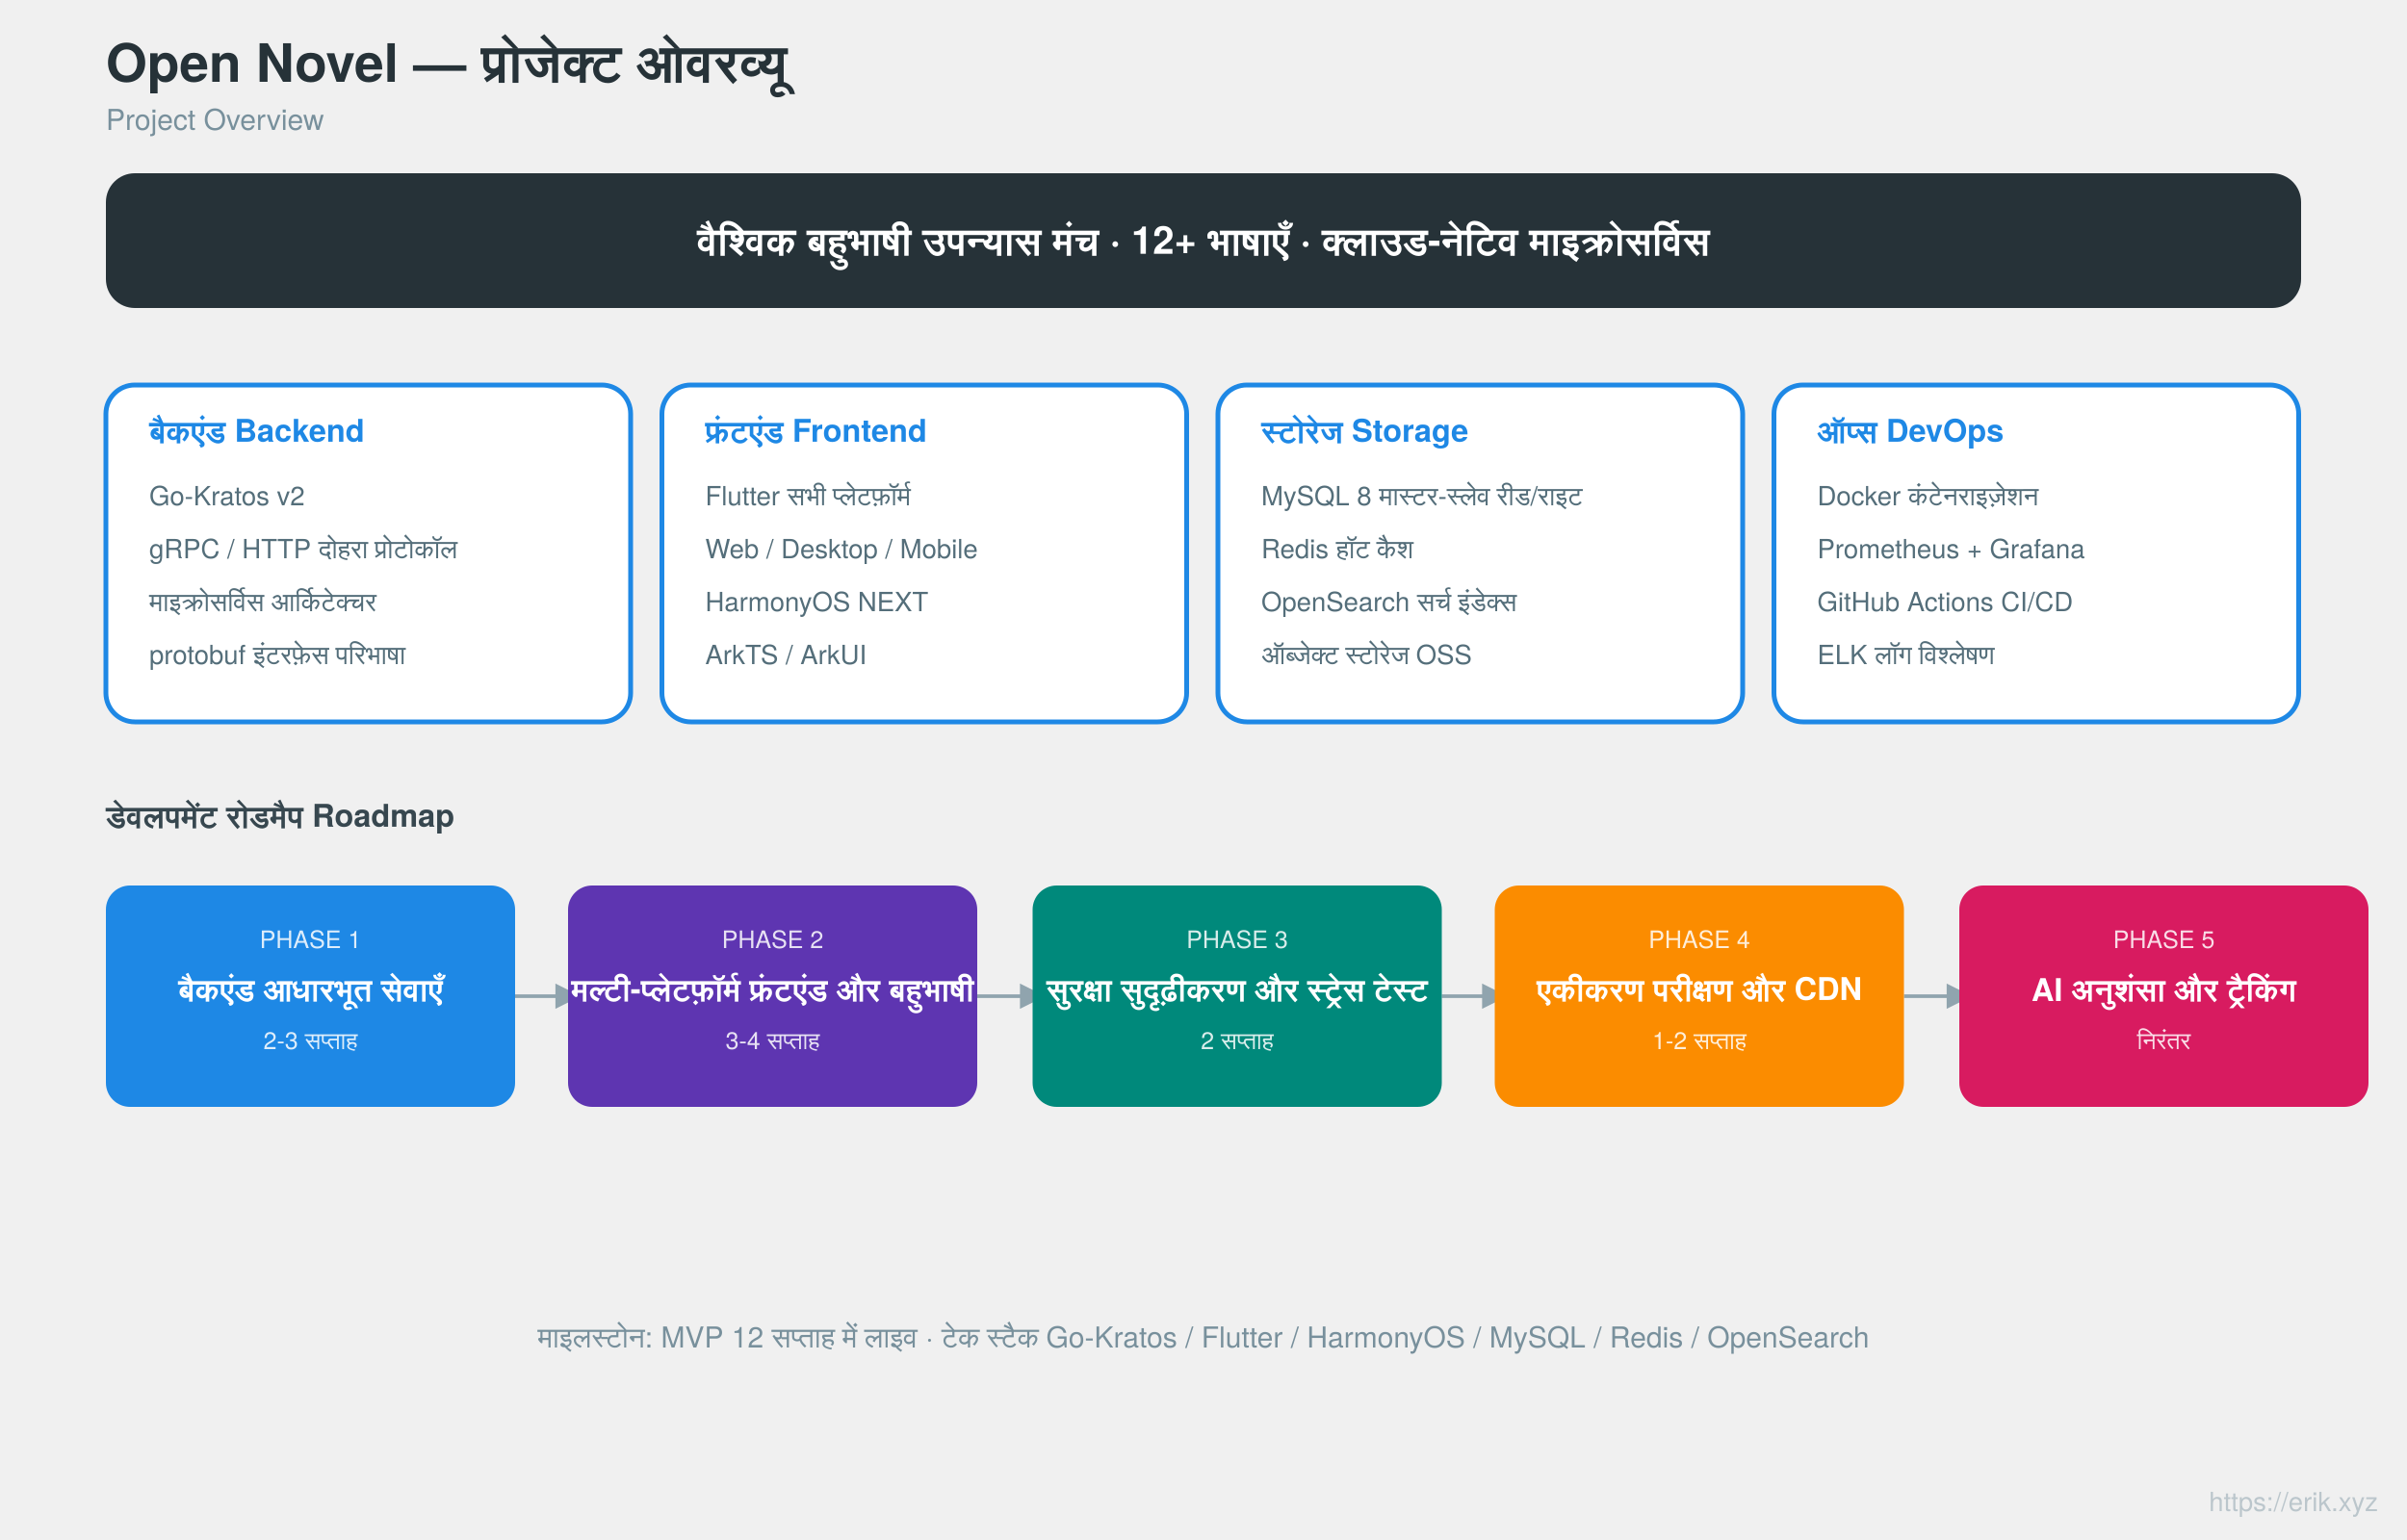
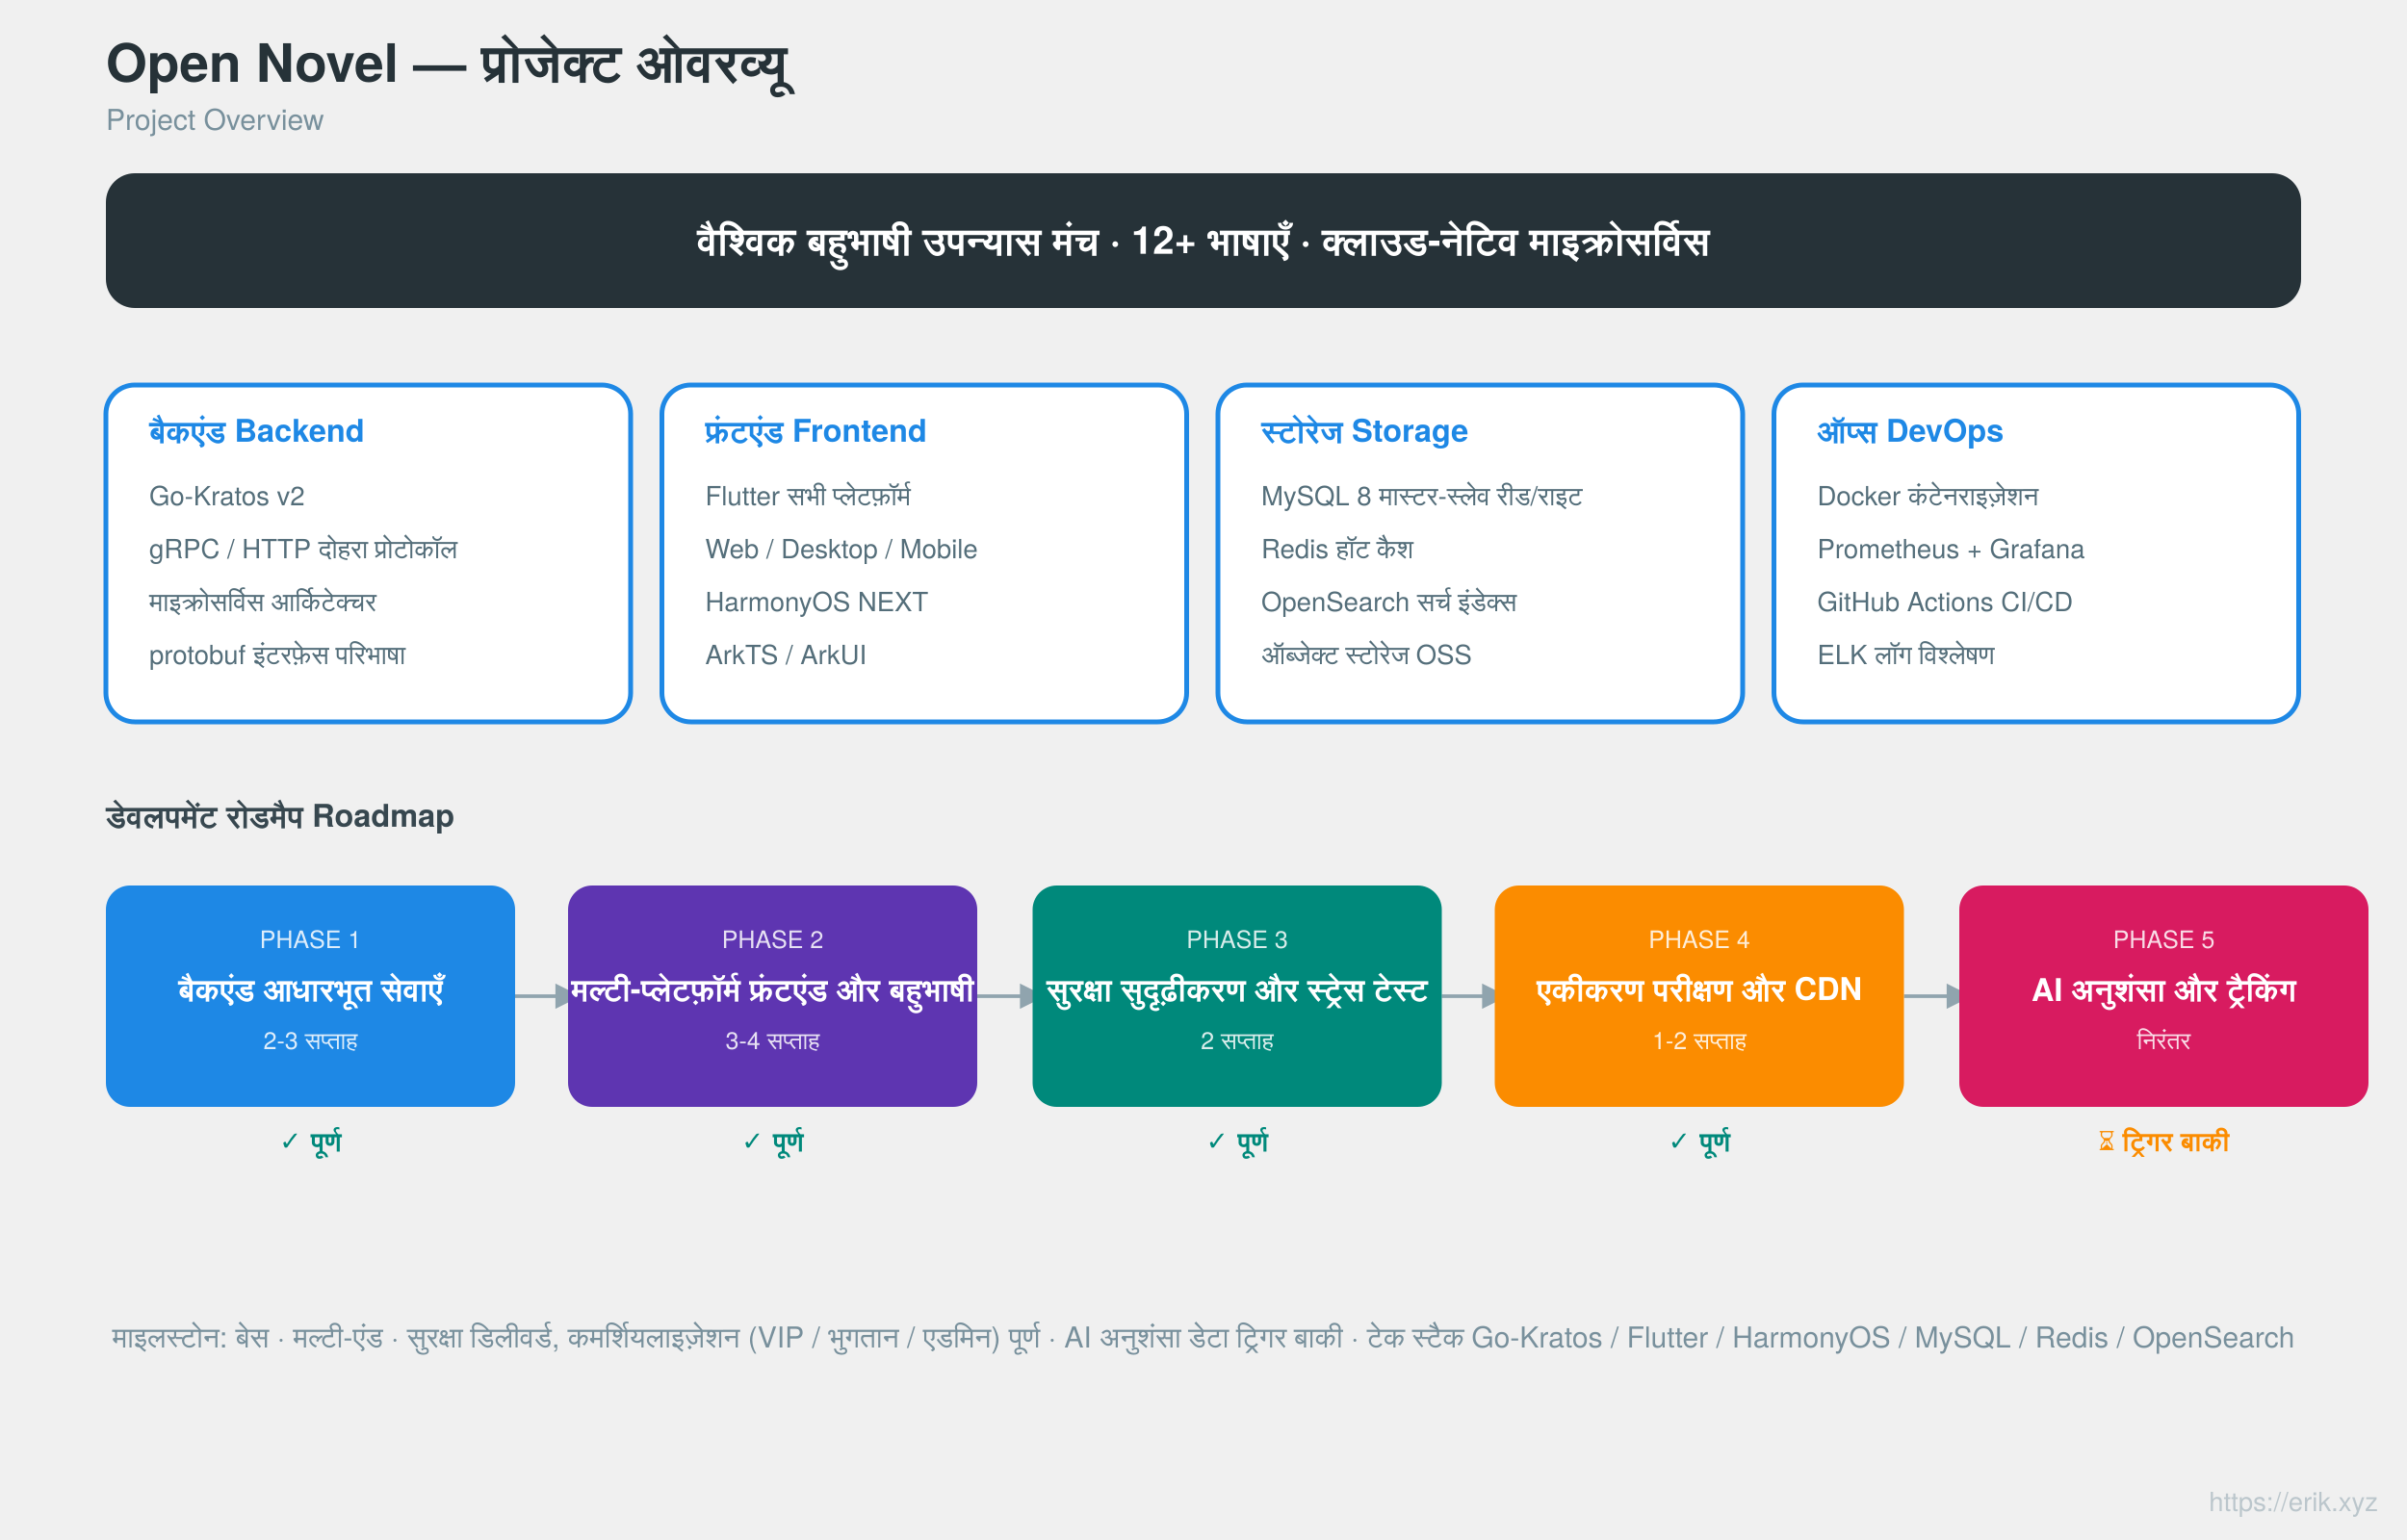
<svg xmlns="http://www.w3.org/2000/svg" width="1000" height="640" viewBox="0 0 1000 640" font-family="'PingFang SC','Microsoft YaHei','Helvetica Neue',sans-serif">
  <defs>
    <marker id="arrow" viewBox="0 0 10 10" refX="5" refY="5" markerWidth="7" markerHeight="7" orient="auto-start-reverse">
      <path d="M 0 0 L 10 5 L 0 10 z" fill="#90a4ae" />
    </marker>
  </defs>
  <text x="44" y="34" font-size="22" font-weight="700" fill="#263238">Open Novel — प्रोजेक्ट ओवरव्यू</text>
  <text x="44" y="54" font-size="12" fill="#78909c">Project Overview</text>
  <rect x="44" y="72" width="912" height="56" rx="12" fill="#263238" />
  <text x="500" y="106" font-size="16" font-weight="600" fill="#ffffff" text-anchor="middle">वैश्विक बहुभाषी उपन्यास मंच · 12+ भाषाएँ · क्लाउड-नेटिव माइक्रोसर्विस</text>
  <g>
    <rect x="44" y="160" width="218" height="140" rx="12" fill="#ffffff" stroke="#1e88e5" stroke-width="2" />
    <text x="62" y="184" font-size="13" font-weight="700" fill="#1e88e5">बैकएंड Backend</text>
    <text x="62" y="210" font-size="11" fill="#546e7a">Go-Kratos v2</text>
    <text x="62" y="232" font-size="11" fill="#546e7a">gRPC / HTTP दोहरा प्रोटोकॉल</text>
    <text x="62" y="254" font-size="11" fill="#546e7a">माइक्रोसर्विस आर्किटेक्चर</text>
    <text x="62" y="276" font-size="11" fill="#546e7a">protobuf इंटरफ़ेस परिभाषा</text>
  </g>
  <g>
    <rect x="275" y="160" width="218" height="140" rx="12" fill="#ffffff" stroke="#1e88e5" stroke-width="2" />
    <text x="293" y="184" font-size="13" font-weight="700" fill="#1e88e5">फ्रंटएंड Frontend</text>
    <text x="293" y="210" font-size="11" fill="#546e7a">Flutter सभी प्लेटफ़ॉर्म</text>
    <text x="293" y="232" font-size="11" fill="#546e7a">Web / Desktop / Mobile</text>
    <text x="293" y="254" font-size="11" fill="#546e7a">HarmonyOS NEXT</text>
    <text x="293" y="276" font-size="11" fill="#546e7a">ArkTS / ArkUI</text>
  </g>
  <g>
    <rect x="506" y="160" width="218" height="140" rx="12" fill="#ffffff" stroke="#1e88e5" stroke-width="2" />
    <text x="524" y="184" font-size="13" font-weight="700" fill="#1e88e5">स्टोरेज Storage</text>
    <text x="524" y="210" font-size="11" fill="#546e7a">MySQL 8 मास्टर-स्लेव रीड/राइट</text>
    <text x="524" y="232" font-size="11" fill="#546e7a">Redis हॉट कैश</text>
    <text x="524" y="254" font-size="11" fill="#546e7a">OpenSearch सर्च इंडेक्स</text>
    <text x="524" y="276" font-size="11" fill="#546e7a">ऑब्जेक्ट स्टोरेज OSS</text>
  </g>
  <g>
    <rect x="737" y="160" width="218" height="140" rx="12" fill="#ffffff" stroke="#1e88e5" stroke-width="2" />
    <text x="755" y="184" font-size="13" font-weight="700" fill="#1e88e5">ऑप्स DevOps</text>
    <text x="755" y="210" font-size="11" fill="#546e7a">Docker कंटेनराइज़ेशन</text>
    <text x="755" y="232" font-size="11" fill="#546e7a">Prometheus + Grafana</text>
    <text x="755" y="254" font-size="11" fill="#546e7a">GitHub Actions CI/CD</text>
    <text x="755" y="276" font-size="11" fill="#546e7a">ELK लॉग विश्लेषण</text>
  </g>
  <text x="44" y="344" font-size="13" font-weight="700" fill="#37474f">डेवलपमेंट रोडमैप Roadmap</text>
  <line x1="214" y1="414" x2="236" y2="414" stroke="#90a4ae" stroke-width="1.5" marker-end="url(#arrow)" />
  <line x1="406" y1="414" x2="429" y2="414" stroke="#90a4ae" stroke-width="1.5" marker-end="url(#arrow)" />
  <line x1="599" y1="414" x2="621" y2="414" stroke="#90a4ae" stroke-width="1.5" marker-end="url(#arrow)" />
  <line x1="791" y1="414" x2="814" y2="414" stroke="#90a4ae" stroke-width="1.5" marker-end="url(#arrow)" />
  <g>
    <rect x="44" y="368" width="170" height="92" rx="10" fill="#1e88e5" />
    <text x="129" y="394" font-size="10" fill="#ffffff" opacity="0.85" text-anchor="middle">PHASE 1</text>
    <text x="129" y="416" font-size="13" font-weight="600" fill="#ffffff" text-anchor="middle">बैकएंड आधारभूत सेवाएँ</text>
    <text x="129" y="436" font-size="10" fill="#ffffff" opacity="0.85" text-anchor="middle">2-3 सप्ताह</text>
  </g>
  <g>
    <rect x="236" y="368" width="170" height="92" rx="10" fill="#5e35b1" />
    <text x="321" y="394" font-size="10" fill="#ffffff" opacity="0.85" text-anchor="middle">PHASE 2</text>
    <text x="321" y="416" font-size="13" font-weight="600" fill="#ffffff" text-anchor="middle">मल्टी-प्लेटफ़ॉर्म फ्रंटएंड और बहुभाषी</text>
    <text x="321" y="436" font-size="10" fill="#ffffff" opacity="0.85" text-anchor="middle">3-4 सप्ताह</text>
  </g>
  <g>
    <rect x="429" y="368" width="170" height="92" rx="10" fill="#00897b" />
    <text x="514" y="394" font-size="10" fill="#ffffff" opacity="0.85" text-anchor="middle">PHASE 3</text>
    <text x="514" y="416" font-size="13" font-weight="600" fill="#ffffff" text-anchor="middle">सुरक्षा सुदृढ़ीकरण और स्ट्रेस टेस्ट</text>
    <text x="514" y="436" font-size="10" fill="#ffffff" opacity="0.85" text-anchor="middle">2 सप्ताह</text>
  </g>
  <g>
    <rect x="621" y="368" width="170" height="92" rx="10" fill="#fb8c00" />
    <text x="706" y="394" font-size="10" fill="#ffffff" opacity="0.85" text-anchor="middle">PHASE 4</text>
    <text x="706" y="416" font-size="13" font-weight="600" fill="#ffffff" text-anchor="middle">एकीकरण परीक्षण और CDN</text>
    <text x="706" y="436" font-size="10" fill="#ffffff" opacity="0.85" text-anchor="middle">1-2 सप्ताह</text>
  </g>
  <g>
    <rect x="814" y="368" width="170" height="92" rx="10" fill="#d81b60" />
    <text x="899" y="394" font-size="10" fill="#ffffff" opacity="0.85" text-anchor="middle">PHASE 5</text>
    <text x="899" y="416" font-size="13" font-weight="600" fill="#ffffff" text-anchor="middle">AI अनुशंसा और ट्रैकिंग</text>
    <text x="899" y="436" font-size="10" fill="#ffffff" opacity="0.85" text-anchor="middle">निरंतर</text>
  </g>
-   <text x="500" y="560" font-size="12" fill="#78909c" text-anchor="middle">माइलस्टोन: MVP 12 सप्ताह में लाइव · टेक स्टैक Go-Kratos / Flutter / HarmonyOS / MySQL / Redis / OpenSearch</text>
+   <text x="129" y="478" font-size="11" font-weight="600" fill="#00897b" text-anchor="middle">✓ पूर्ण</text>
+   <text x="321" y="478" font-size="11" font-weight="600" fill="#00897b" text-anchor="middle">✓ पूर्ण</text>
+   <text x="514" y="478" font-size="11" font-weight="600" fill="#00897b" text-anchor="middle">✓ पूर्ण</text>
+   <text x="706" y="478" font-size="11" font-weight="600" fill="#00897b" text-anchor="middle">✓ पूर्ण</text>
+   <text x="899" y="478" font-size="11" font-weight="600" fill="#fb8c00" text-anchor="middle">⏳ ट्रिगर बाकी</text>
+   <text x="500" y="560" font-size="12" fill="#78909c" text-anchor="middle">माइलस्टोन: बेस · मल्टी-एंड · सुरक्षा डिलीवर्ड, कमर्शियलाइज़ेशन (VIP / भुगतान / एडमिन) पूर्ण · AI अनुशंसा डेटा ट्रिगर बाकी · टेक स्टैक Go-Kratos / Flutter / HarmonyOS / MySQL / Redis / OpenSearch</text>
  <text x="988" y="628" font-size="11" fill="#90a4ae" opacity="0.55" text-anchor="end">https://erik.xyz</text>
</svg>
